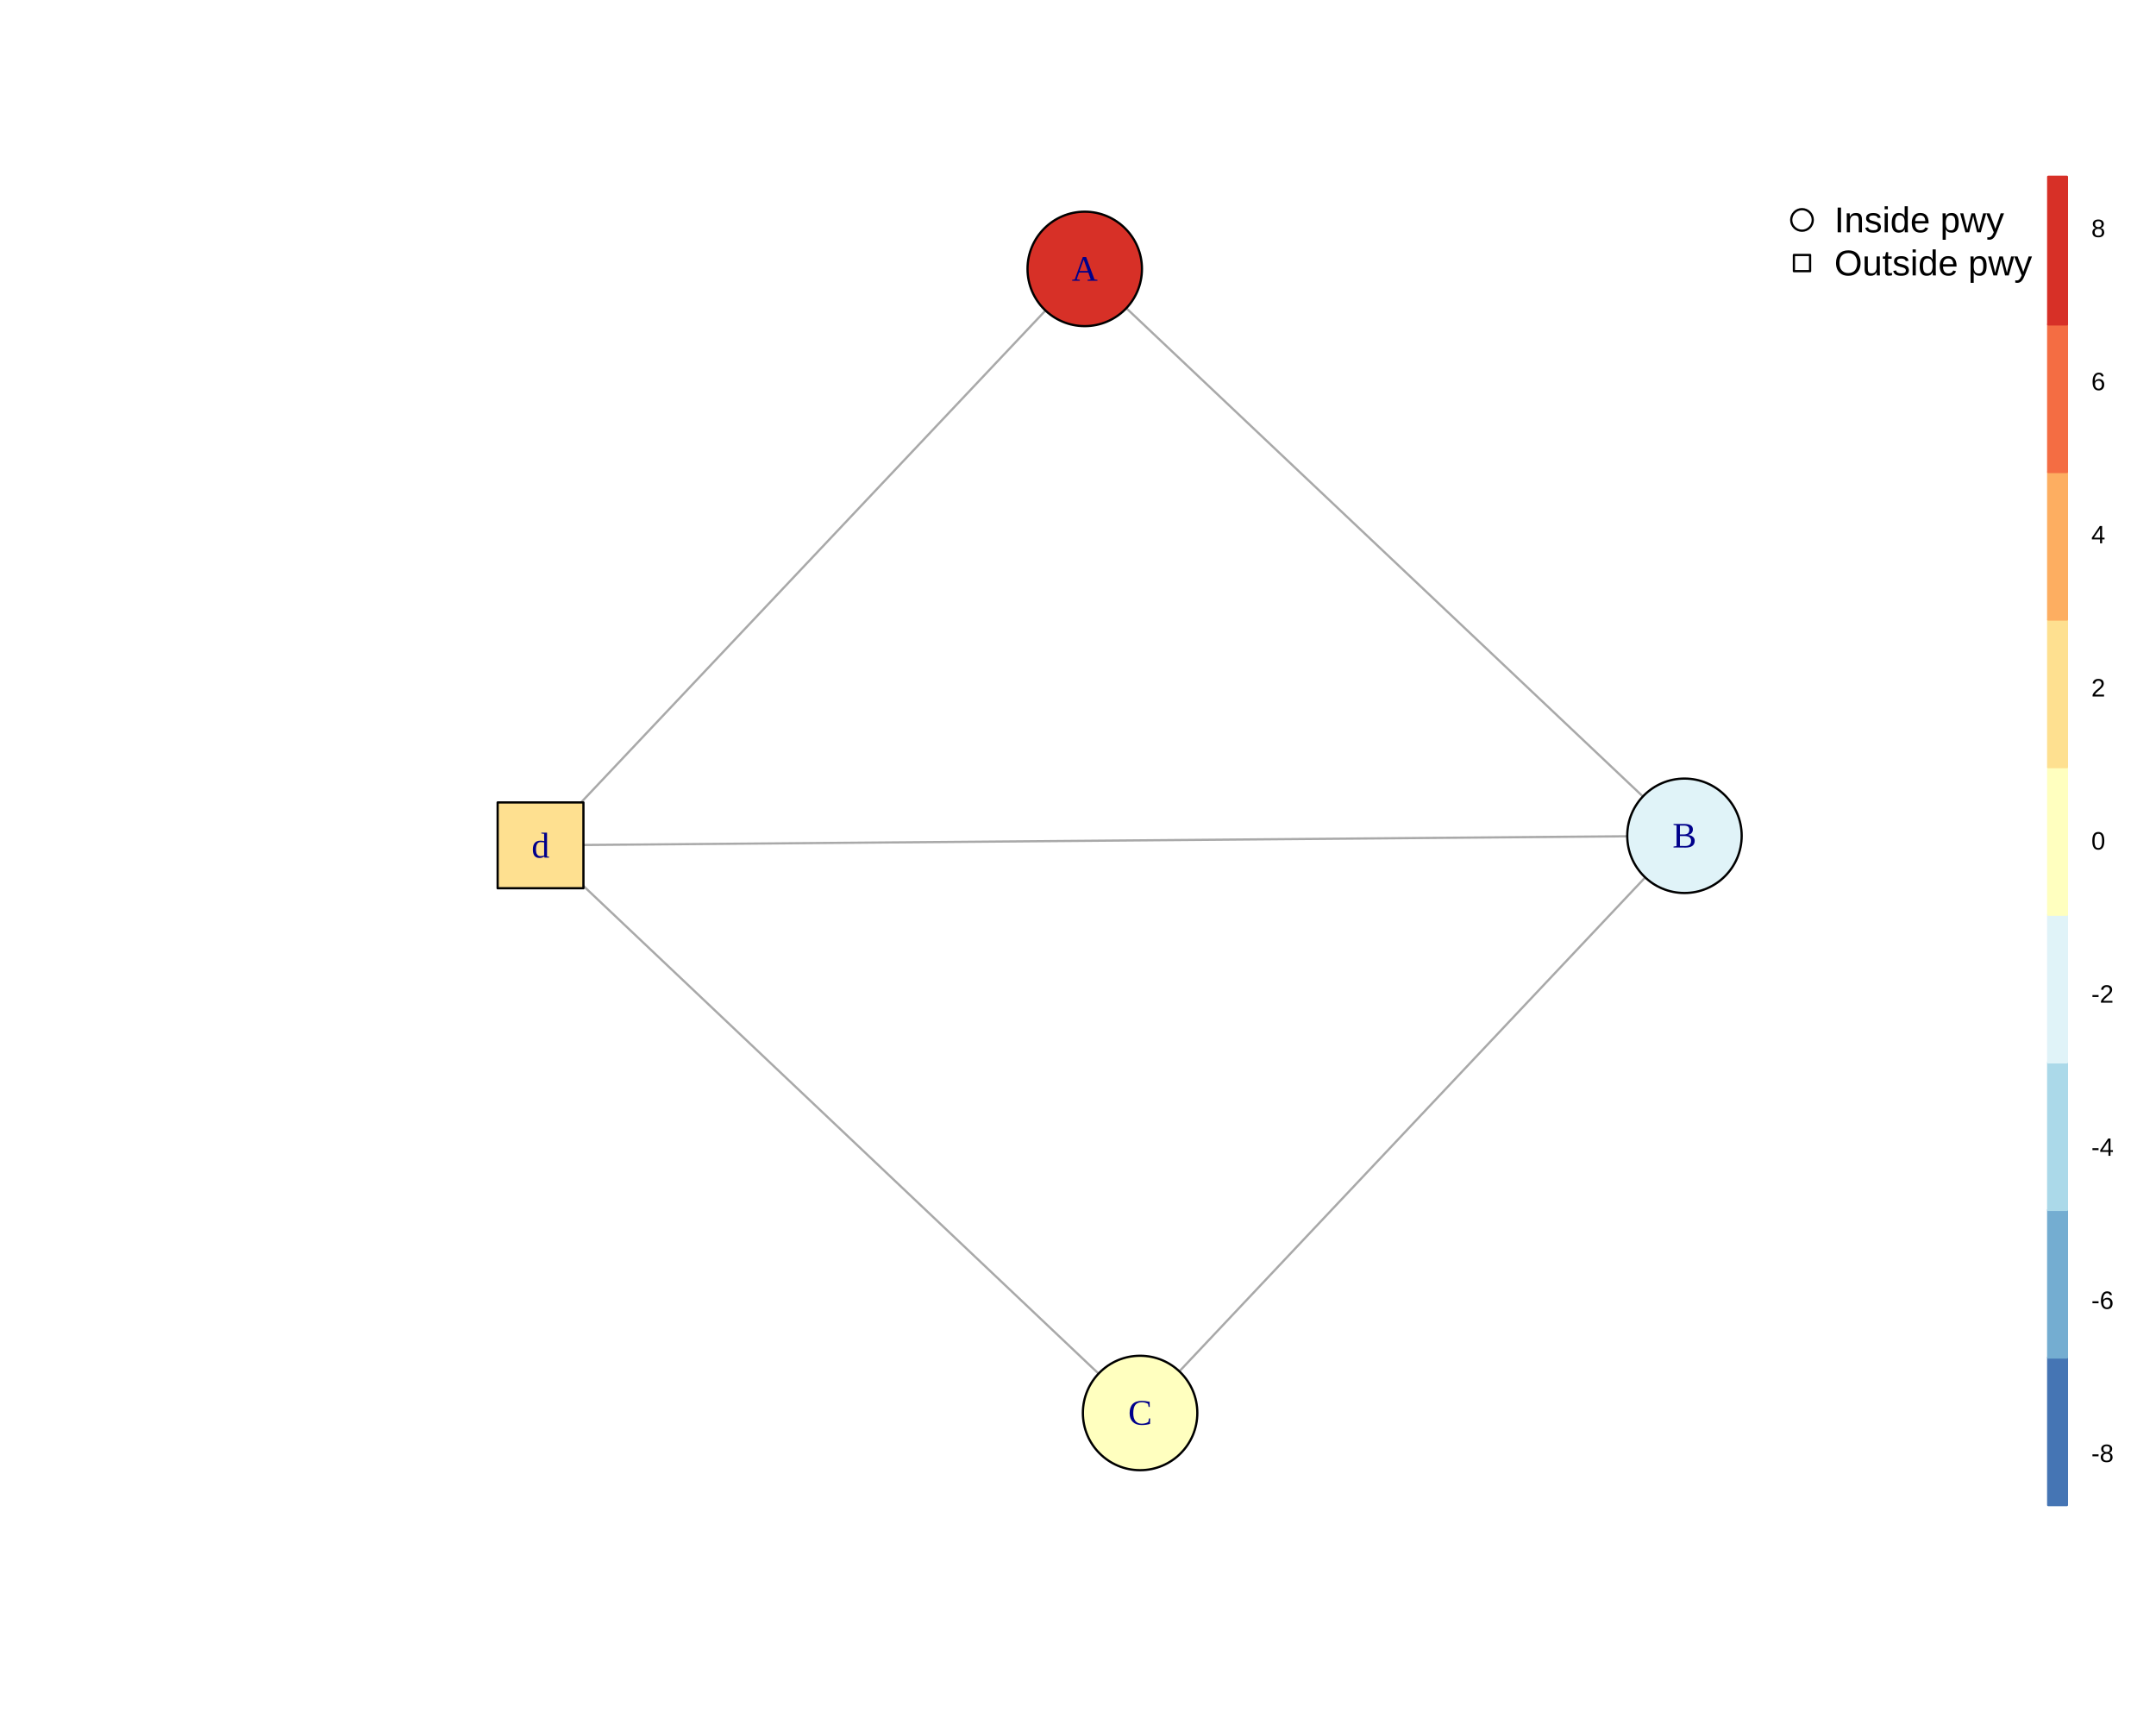
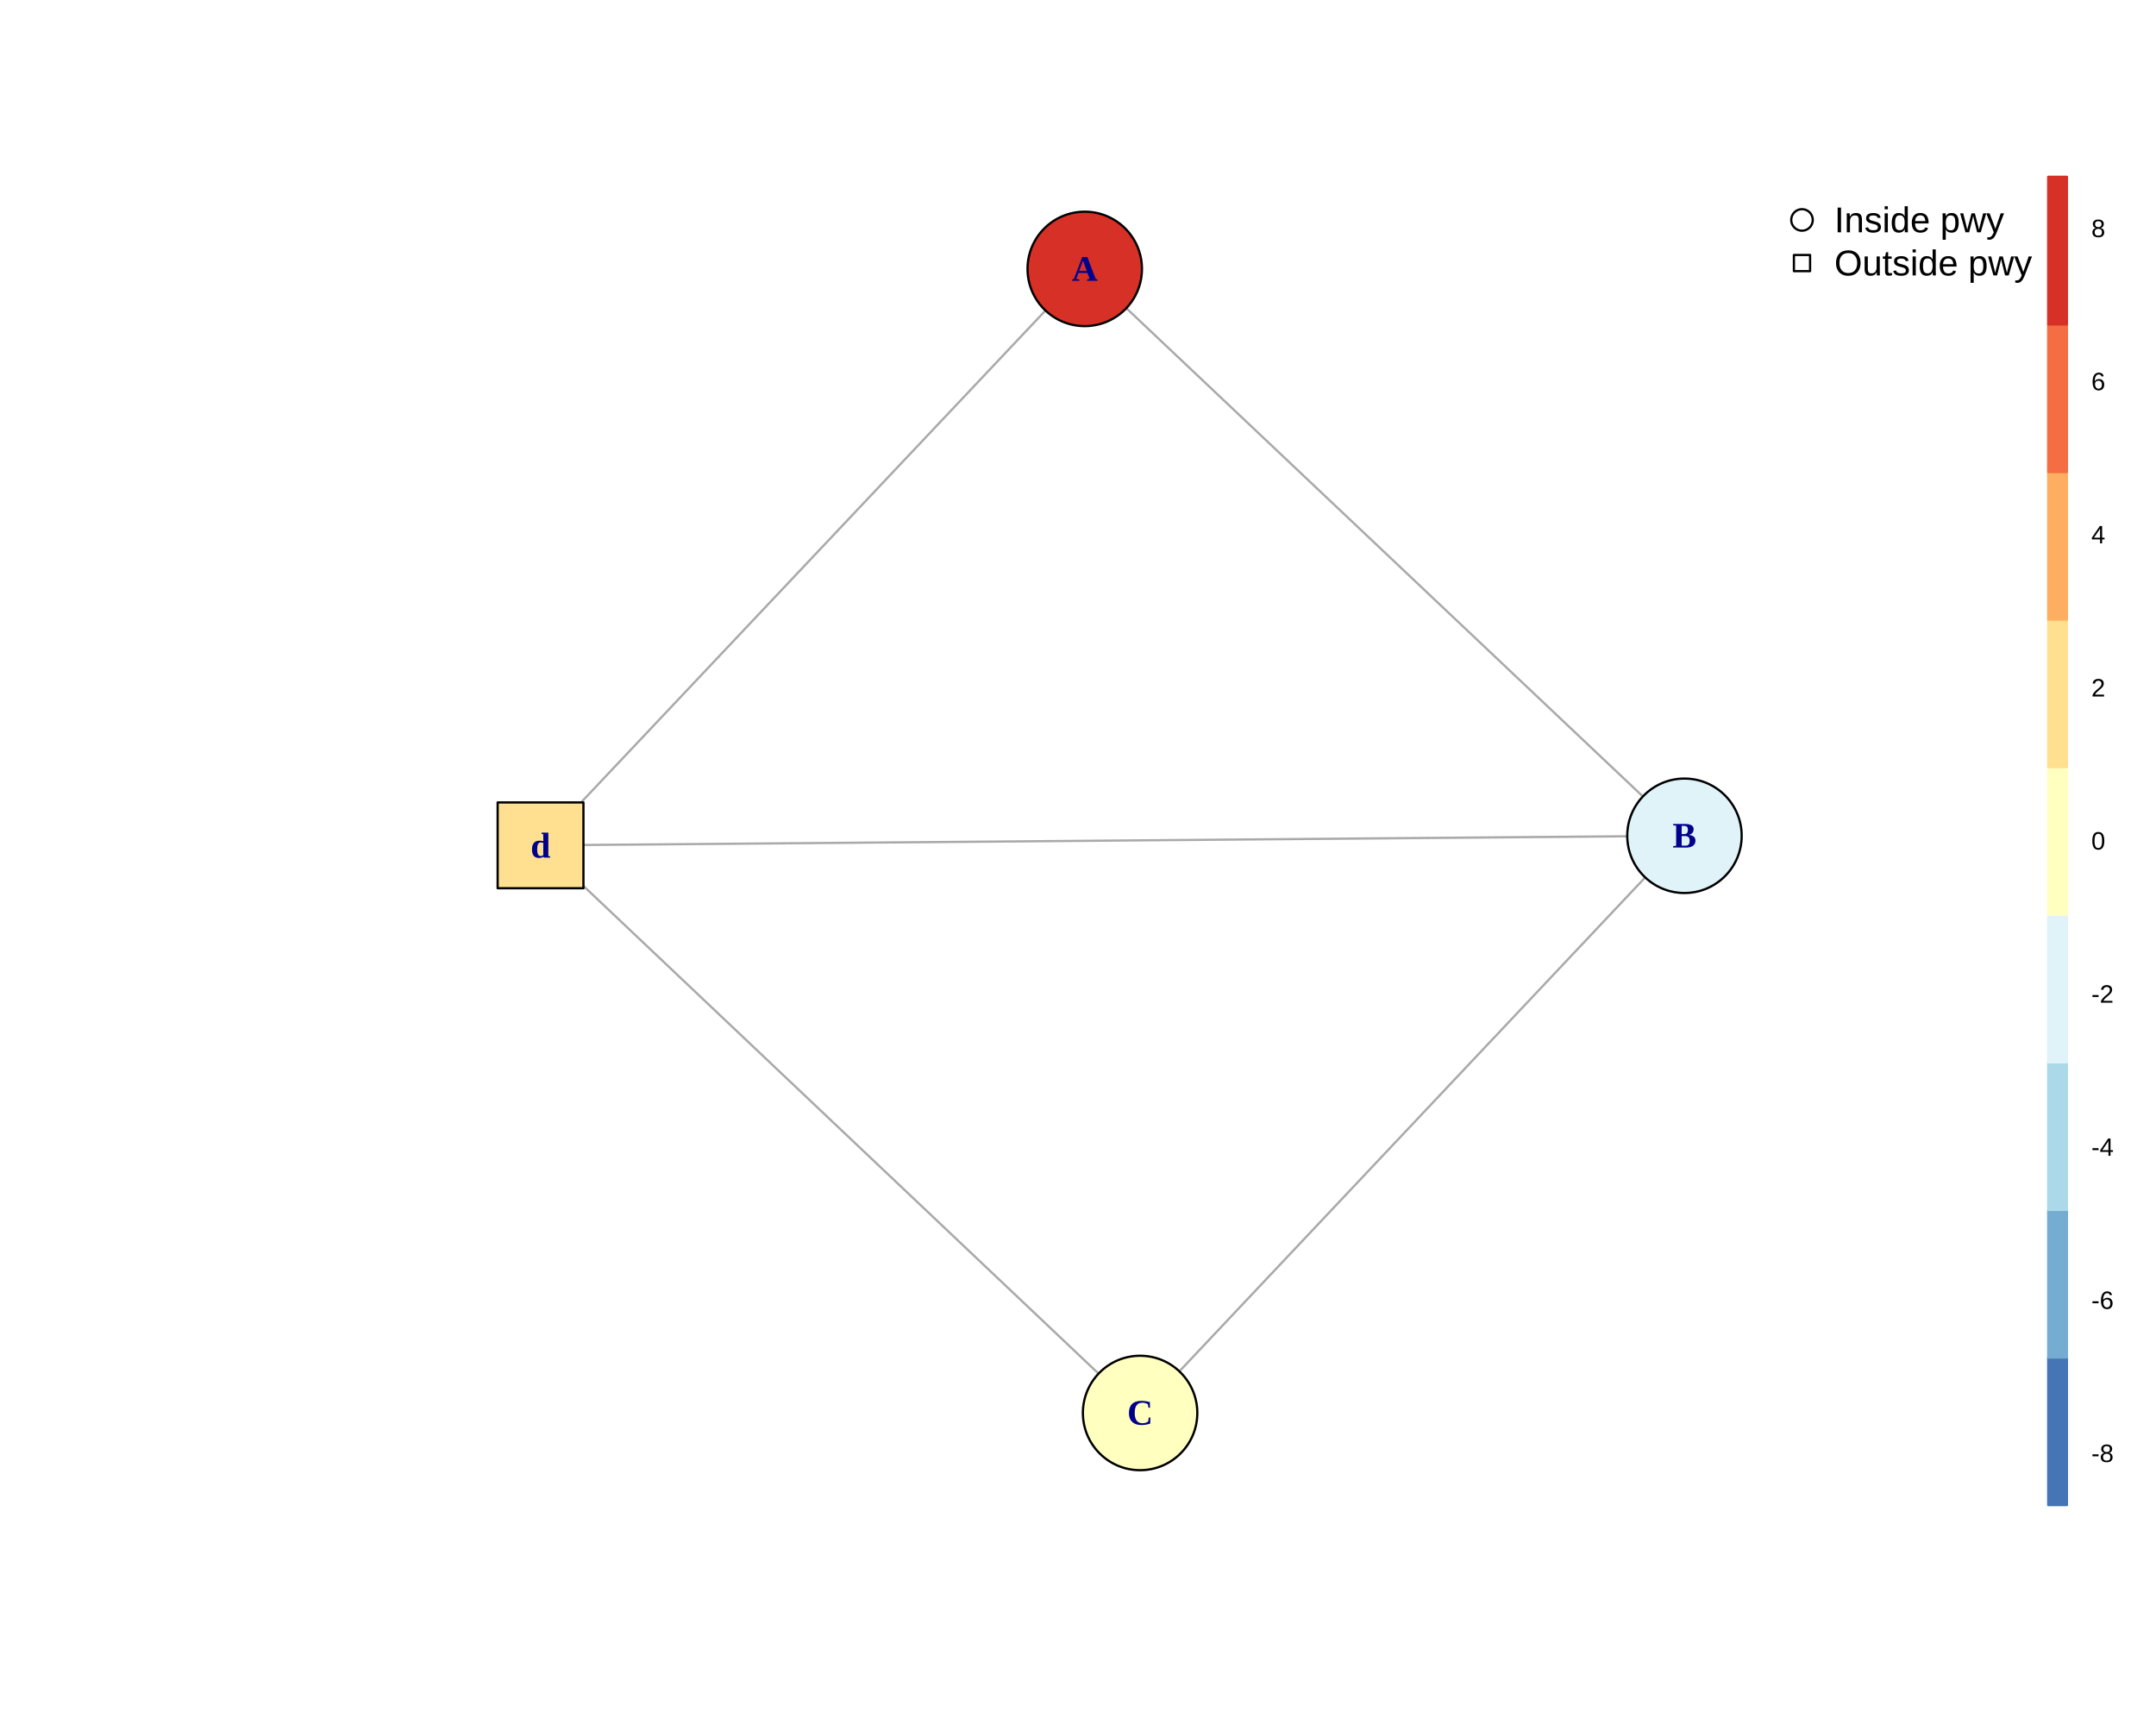
<svg xmlns="http://www.w3.org/2000/svg" viewBox="0 0 720.00 576.00">
  <defs>
    <style type="text/css">
    line, polyline, polygon, path, rect, circle {
      fill: none;
      stroke: #000000;
      stroke-linecap: round;
      stroke-linejoin: round;
      stroke-miterlimit: 10.00;
    }
  </style>
  </defs>
  <rect width="100%" height="100%" style="stroke: none; fill: #FFFFFF;" />
  <defs>
    <clipPath id="cpNTkuMDR8Njg0LjAwfDUwMi41Nnw1OS4wNA==">
      <rect x="59.04" y="59.04" width="624.96" height="443.52" />
    </clipPath>
  </defs>
  <line x1="372.67" y1="99.63" x2="552.12" y2="269.24" style="stroke-width: 0.75; stroke: #A9A9A9;" clip-path="url(#cpNTkuMDR8Njg0LjAwfDUwMi41Nnw1OS4wNA==)" />
  <line x1="352.42" y1="100.21" x2="194.04" y2="267.95" style="stroke-width: 0.75; stroke: #A9A9A9;" clip-path="url(#cpNTkuMDR8Njg0LjAwfDUwMi41Nnw1OS4wNA==)" />
  <line x1="548.20" y1="279.20" x2="194.84" y2="282.15" style="stroke-width: 0.75; stroke: #A9A9A9;" clip-path="url(#cpNTkuMDR8Njg0LjAwfDUwMi41Nnw1OS4wNA==)" />
  <line x1="552.70" y1="289.50" x2="390.57" y2="461.39" style="stroke-width: 0.75; stroke: #A9A9A9;" clip-path="url(#cpNTkuMDR8Njg0LjAwfDUwMi41Nnw1OS4wNA==)" />
  <line x1="194.84" y1="295.83" x2="370.34" y2="461.96" style="stroke-width: 0.75; stroke: #A9A9A9;" clip-path="url(#cpNTkuMDR8Njg0LjAwfDUwMi41Nnw1OS4wNA==)" />
  <circle cx="362.25" cy="89.79" r="14.33pt" style="stroke-width: 0.75; fill: #D73027;" clip-path="url(#cpNTkuMDR8Njg0LjAwfDUwMi41Nnw1OS4wNA==)" />
  <circle cx="562.53" cy="279.08" r="14.33pt" style="stroke-width: 0.75; fill: #E0F3F8;" clip-path="url(#cpNTkuMDR8Njg0LjAwfDUwMi41Nnw1OS4wNA==)" />
  <rect x="166.19" y="267.95" width="28.65" height="28.65" style="stroke-width: 0.75; fill: #FEE090;" clip-path="url(#cpNTkuMDR8Njg0LjAwfDUwMi41Nnw1OS4wNA==)" />
  <circle cx="380.74" cy="471.81" r="14.33pt" style="stroke-width: 0.75; fill: #FFFFBF;" clip-path="url(#cpNTkuMDR8Njg0LjAwfDUwMi41Nnw1OS4wNA==)" />
  <defs>
    <clipPath id="cpMC4wMHw3MjAuMDB8NTc2LjAwfDAuMDA=">
      <rect x="0.00" y="0.00" width="720.00" height="576.00" />
    </clipPath>
  </defs>
  <g clip-path="url(#cpMC4wMHw3MjAuMDB8NTc2LjAwfDAuMDA=)">
-     <text x="357.92" y="93.75" style="font-size: 12.00px; fill: #00008B; font-family: Liberation Serif;" textLength="8.67px" lengthAdjust="spacingAndGlyphs">A</text>
+     <text x="357.92" y="93.75" style="font-size: 12.00px; font-weight: bold; fill: #00008B; font-family: Liberation Serif;" textLength="8.67px" lengthAdjust="spacingAndGlyphs">A</text>
  </g>
  <g clip-path="url(#cpMC4wMHw3MjAuMDB8NTc2LjAwfDAuMDA=)">
-     <text x="558.53" y="282.99" style="font-size: 12.00px; fill: #00008B; font-family: Liberation Serif;" textLength="8.00px" lengthAdjust="spacingAndGlyphs">B</text>
+     <text x="558.53" y="282.99" style="font-size: 12.00px; font-weight: bold; fill: #00008B; font-family: Liberation Serif;" textLength="8.00px" lengthAdjust="spacingAndGlyphs">B</text>
  </g>
  <g clip-path="url(#cpMC4wMHw3MjAuMDB8NTc2LjAwfDAuMDA=)">
-     <text x="177.51" y="286.37" style="font-size: 12.00px; fill: #00008B; font-family: Liberation Serif;" textLength="6.00px" lengthAdjust="spacingAndGlyphs">d</text>
+     <text x="177.18" y="286.37" style="font-size: 12.00px; font-weight: bold; fill: #00008B; font-family: Liberation Serif;" textLength="6.67px" lengthAdjust="spacingAndGlyphs">d</text>
  </g>
  <g clip-path="url(#cpMC4wMHw3MjAuMDB8NTc2LjAwfDAuMDA=)">
-     <text x="376.74" y="475.72" style="font-size: 12.00px; fill: #00008B; font-family: Liberation Serif;" textLength="8.00px" lengthAdjust="spacingAndGlyphs">C</text>
+     <text x="376.41" y="475.72" style="font-size: 12.00px; font-weight: bold; fill: #00008B; font-family: Liberation Serif;" textLength="8.67px" lengthAdjust="spacingAndGlyphs">C</text>
  </g>
  <polygon points="684.00,502.56 684.00,453.28 690.25,453.28 690.25,502.56 " style="stroke-width: 0.75; stroke: #4575B4; fill: #4575B4;" clip-path="url(#cpMC4wMHw3MjAuMDB8NTc2LjAwfDAuMDA=)" />
  <polygon points="684.00,453.28 684.00,404.00 690.25,404.00 690.25,453.28 " style="stroke-width: 0.75; stroke: #74ADD1; fill: #74ADD1;" clip-path="url(#cpMC4wMHw3MjAuMDB8NTc2LjAwfDAuMDA=)" />
  <polygon points="684.00,404.00 684.00,354.72 690.25,354.72 690.25,404.00 " style="stroke-width: 0.75; stroke: #ABD9E9; fill: #ABD9E9;" clip-path="url(#cpMC4wMHw3MjAuMDB8NTc2LjAwfDAuMDA=)" />
  <polygon points="684.00,354.72 684.00,305.44 690.25,305.44 690.25,354.72 " style="stroke-width: 0.75; stroke: #E0F3F8; fill: #E0F3F8;" clip-path="url(#cpMC4wMHw3MjAuMDB8NTc2LjAwfDAuMDA=)" />
  <polygon points="684.00,305.44 684.00,256.16 690.25,256.16 690.25,305.44 " style="stroke-width: 0.75; stroke: #FFFFBF; fill: #FFFFBF;" clip-path="url(#cpMC4wMHw3MjAuMDB8NTc2LjAwfDAuMDA=)" />
  <polygon points="684.00,256.16 684.00,206.88 690.25,206.88 690.25,256.16 " style="stroke-width: 0.75; stroke: #FEE090; fill: #FEE090;" clip-path="url(#cpMC4wMHw3MjAuMDB8NTc2LjAwfDAuMDA=)" />
  <polygon points="684.00,206.88 684.00,157.60 690.25,157.60 690.25,206.88 " style="stroke-width: 0.75; stroke: #FDAE61; fill: #FDAE61;" clip-path="url(#cpMC4wMHw3MjAuMDB8NTc2LjAwfDAuMDA=)" />
  <polygon points="684.00,157.60 684.00,108.32 690.25,108.32 690.25,157.60 " style="stroke-width: 0.75; stroke: #F46D43; fill: #F46D43;" clip-path="url(#cpMC4wMHw3MjAuMDB8NTc2LjAwfDAuMDA=)" />
  <polygon points="684.00,108.32 684.00,59.04 690.25,59.04 690.25,108.32 " style="stroke-width: 0.75; stroke: #D73027; fill: #D73027;" clip-path="url(#cpMC4wMHw3MjAuMDB8NTc2LjAwfDAuMDA=)" />
  <g clip-path="url(#cpMC4wMHw3MjAuMDB8NTc2LjAwfDAuMDA=)">
    <text x="698.40" y="488.19" style="font-size: 8.40px; font-family: Liberation Sans;" textLength="7.47px" lengthAdjust="spacingAndGlyphs">-8</text>
  </g>
  <g clip-path="url(#cpMC4wMHw3MjAuMDB8NTc2LjAwfDAuMDA=)">
    <text x="698.40" y="437.07" style="font-size: 8.40px; font-family: Liberation Sans;" textLength="7.47px" lengthAdjust="spacingAndGlyphs">-6</text>
  </g>
  <g clip-path="url(#cpMC4wMHw3MjAuMDB8NTc2LjAwfDAuMDA=)">
    <text x="698.40" y="385.94" style="font-size: 8.40px; font-family: Liberation Sans;" textLength="7.47px" lengthAdjust="spacingAndGlyphs">-4</text>
  </g>
  <g clip-path="url(#cpMC4wMHw3MjAuMDB8NTc2LjAwfDAuMDA=)">
    <text x="698.40" y="334.81" style="font-size: 8.40px; font-family: Liberation Sans;" textLength="7.47px" lengthAdjust="spacingAndGlyphs">-2</text>
  </g>
  <g clip-path="url(#cpMC4wMHw3MjAuMDB8NTc2LjAwfDAuMDA=)">
    <text x="698.40" y="283.68" style="font-size: 8.40px; font-family: Liberation Sans;" textLength="4.67px" lengthAdjust="spacingAndGlyphs">0</text>
  </g>
  <g clip-path="url(#cpMC4wMHw3MjAuMDB8NTc2LjAwfDAuMDA=)">
    <text x="698.40" y="232.56" style="font-size: 8.40px; font-family: Liberation Sans;" textLength="4.67px" lengthAdjust="spacingAndGlyphs">2</text>
  </g>
  <g clip-path="url(#cpMC4wMHw3MjAuMDB8NTc2LjAwfDAuMDA=)">
    <text x="698.40" y="181.43" style="font-size: 8.40px; font-family: Liberation Sans;" textLength="4.67px" lengthAdjust="spacingAndGlyphs">4</text>
  </g>
  <g clip-path="url(#cpMC4wMHw3MjAuMDB8NTc2LjAwfDAuMDA=)">
    <text x="698.40" y="130.30" style="font-size: 8.40px; font-family: Liberation Sans;" textLength="4.67px" lengthAdjust="spacingAndGlyphs">6</text>
  </g>
  <g clip-path="url(#cpMC4wMHw3MjAuMDB8NTc2LjAwfDAuMDA=)">
    <text x="698.40" y="79.17" style="font-size: 8.40px; font-family: Liberation Sans;" textLength="4.67px" lengthAdjust="spacingAndGlyphs">8</text>
  </g>
  <circle cx="601.78" cy="73.44" r="2.70pt" style="stroke-width: 0.75;" clip-path="url(#cpMC4wMHw3MjAuMDB8NTc2LjAwfDAuMDA=)" />
  <rect x="599.08" y="85.14" width="5.40" height="5.40" style="stroke-width: 0.75;" clip-path="url(#cpMC4wMHw3MjAuMDB8NTc2LjAwfDAuMDA=)" />
  <g clip-path="url(#cpMC4wMHw3MjAuMDB8NTc2LjAwfDAuMDA=)">
    <text x="612.58" y="77.57" style="font-size: 12.00px; font-family: Liberation Sans;" textLength="56.69px" lengthAdjust="spacingAndGlyphs">Inside pwy</text>
  </g>
  <g clip-path="url(#cpMC4wMHw3MjAuMDB8NTc2LjAwfDAuMDA=)">
    <text x="612.58" y="91.97" style="font-size: 12.00px; font-family: Liberation Sans;" textLength="66.02px" lengthAdjust="spacingAndGlyphs">Outside pwy</text>
  </g>
</svg>
